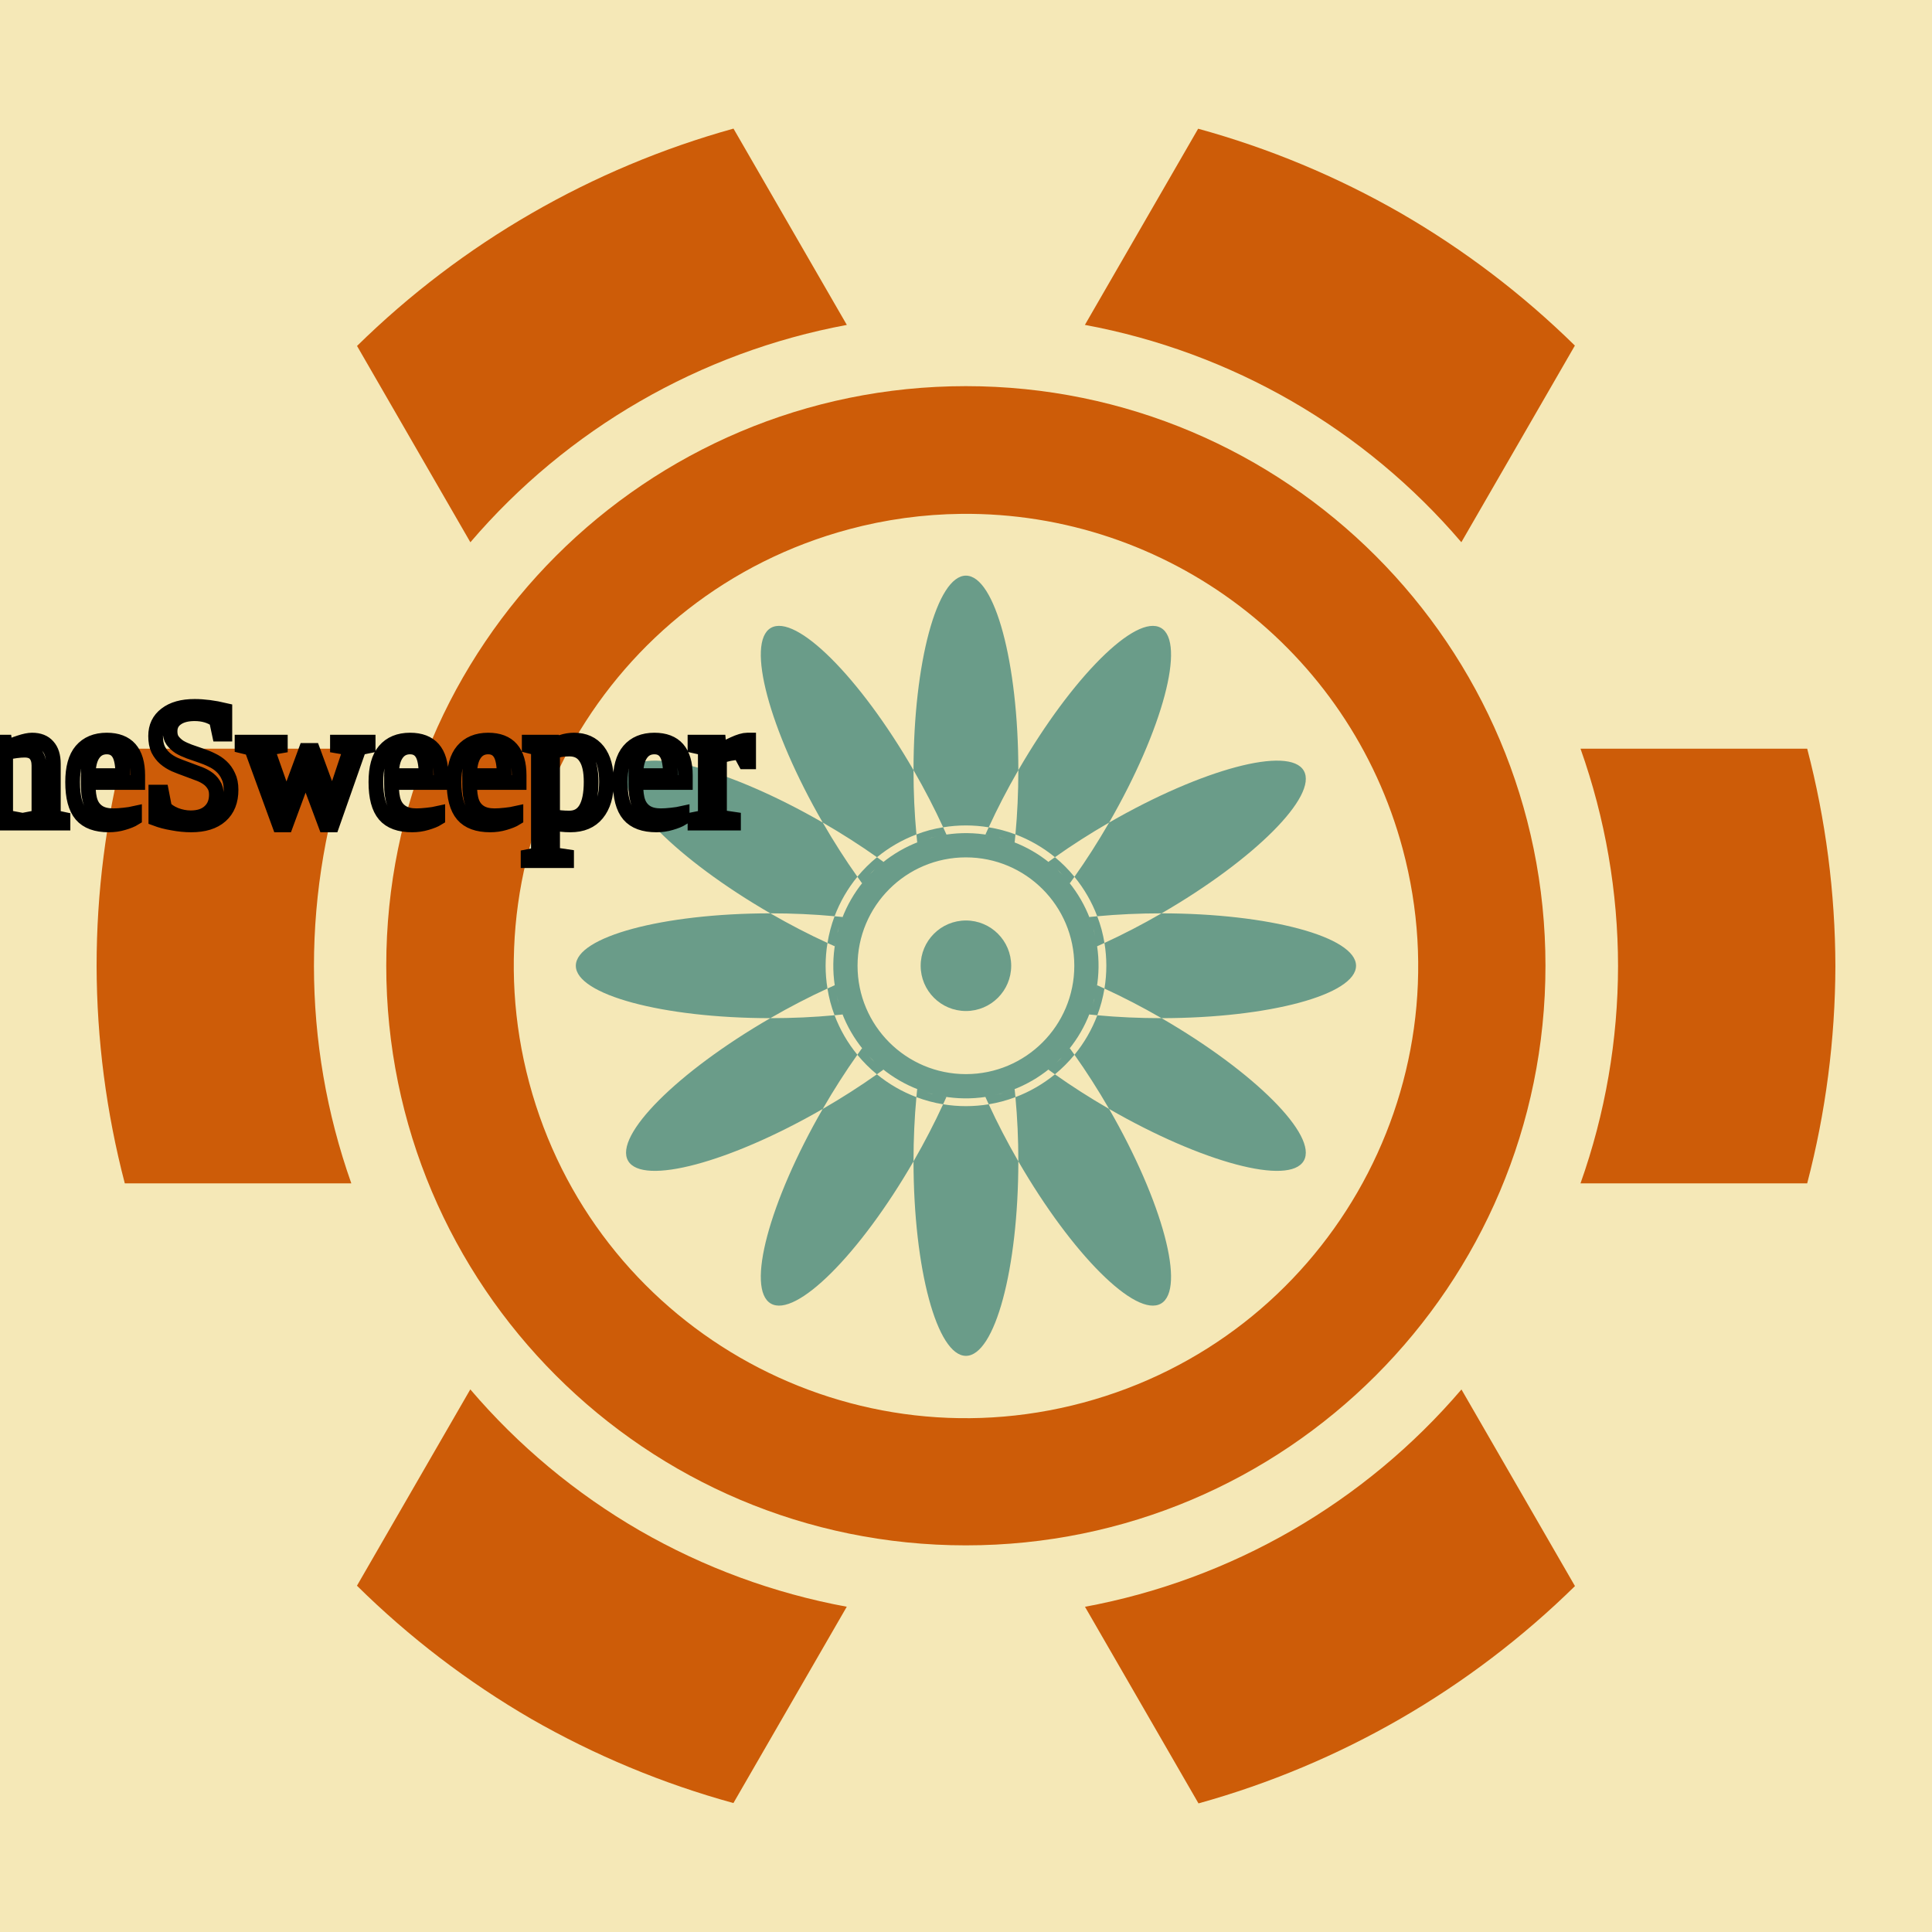
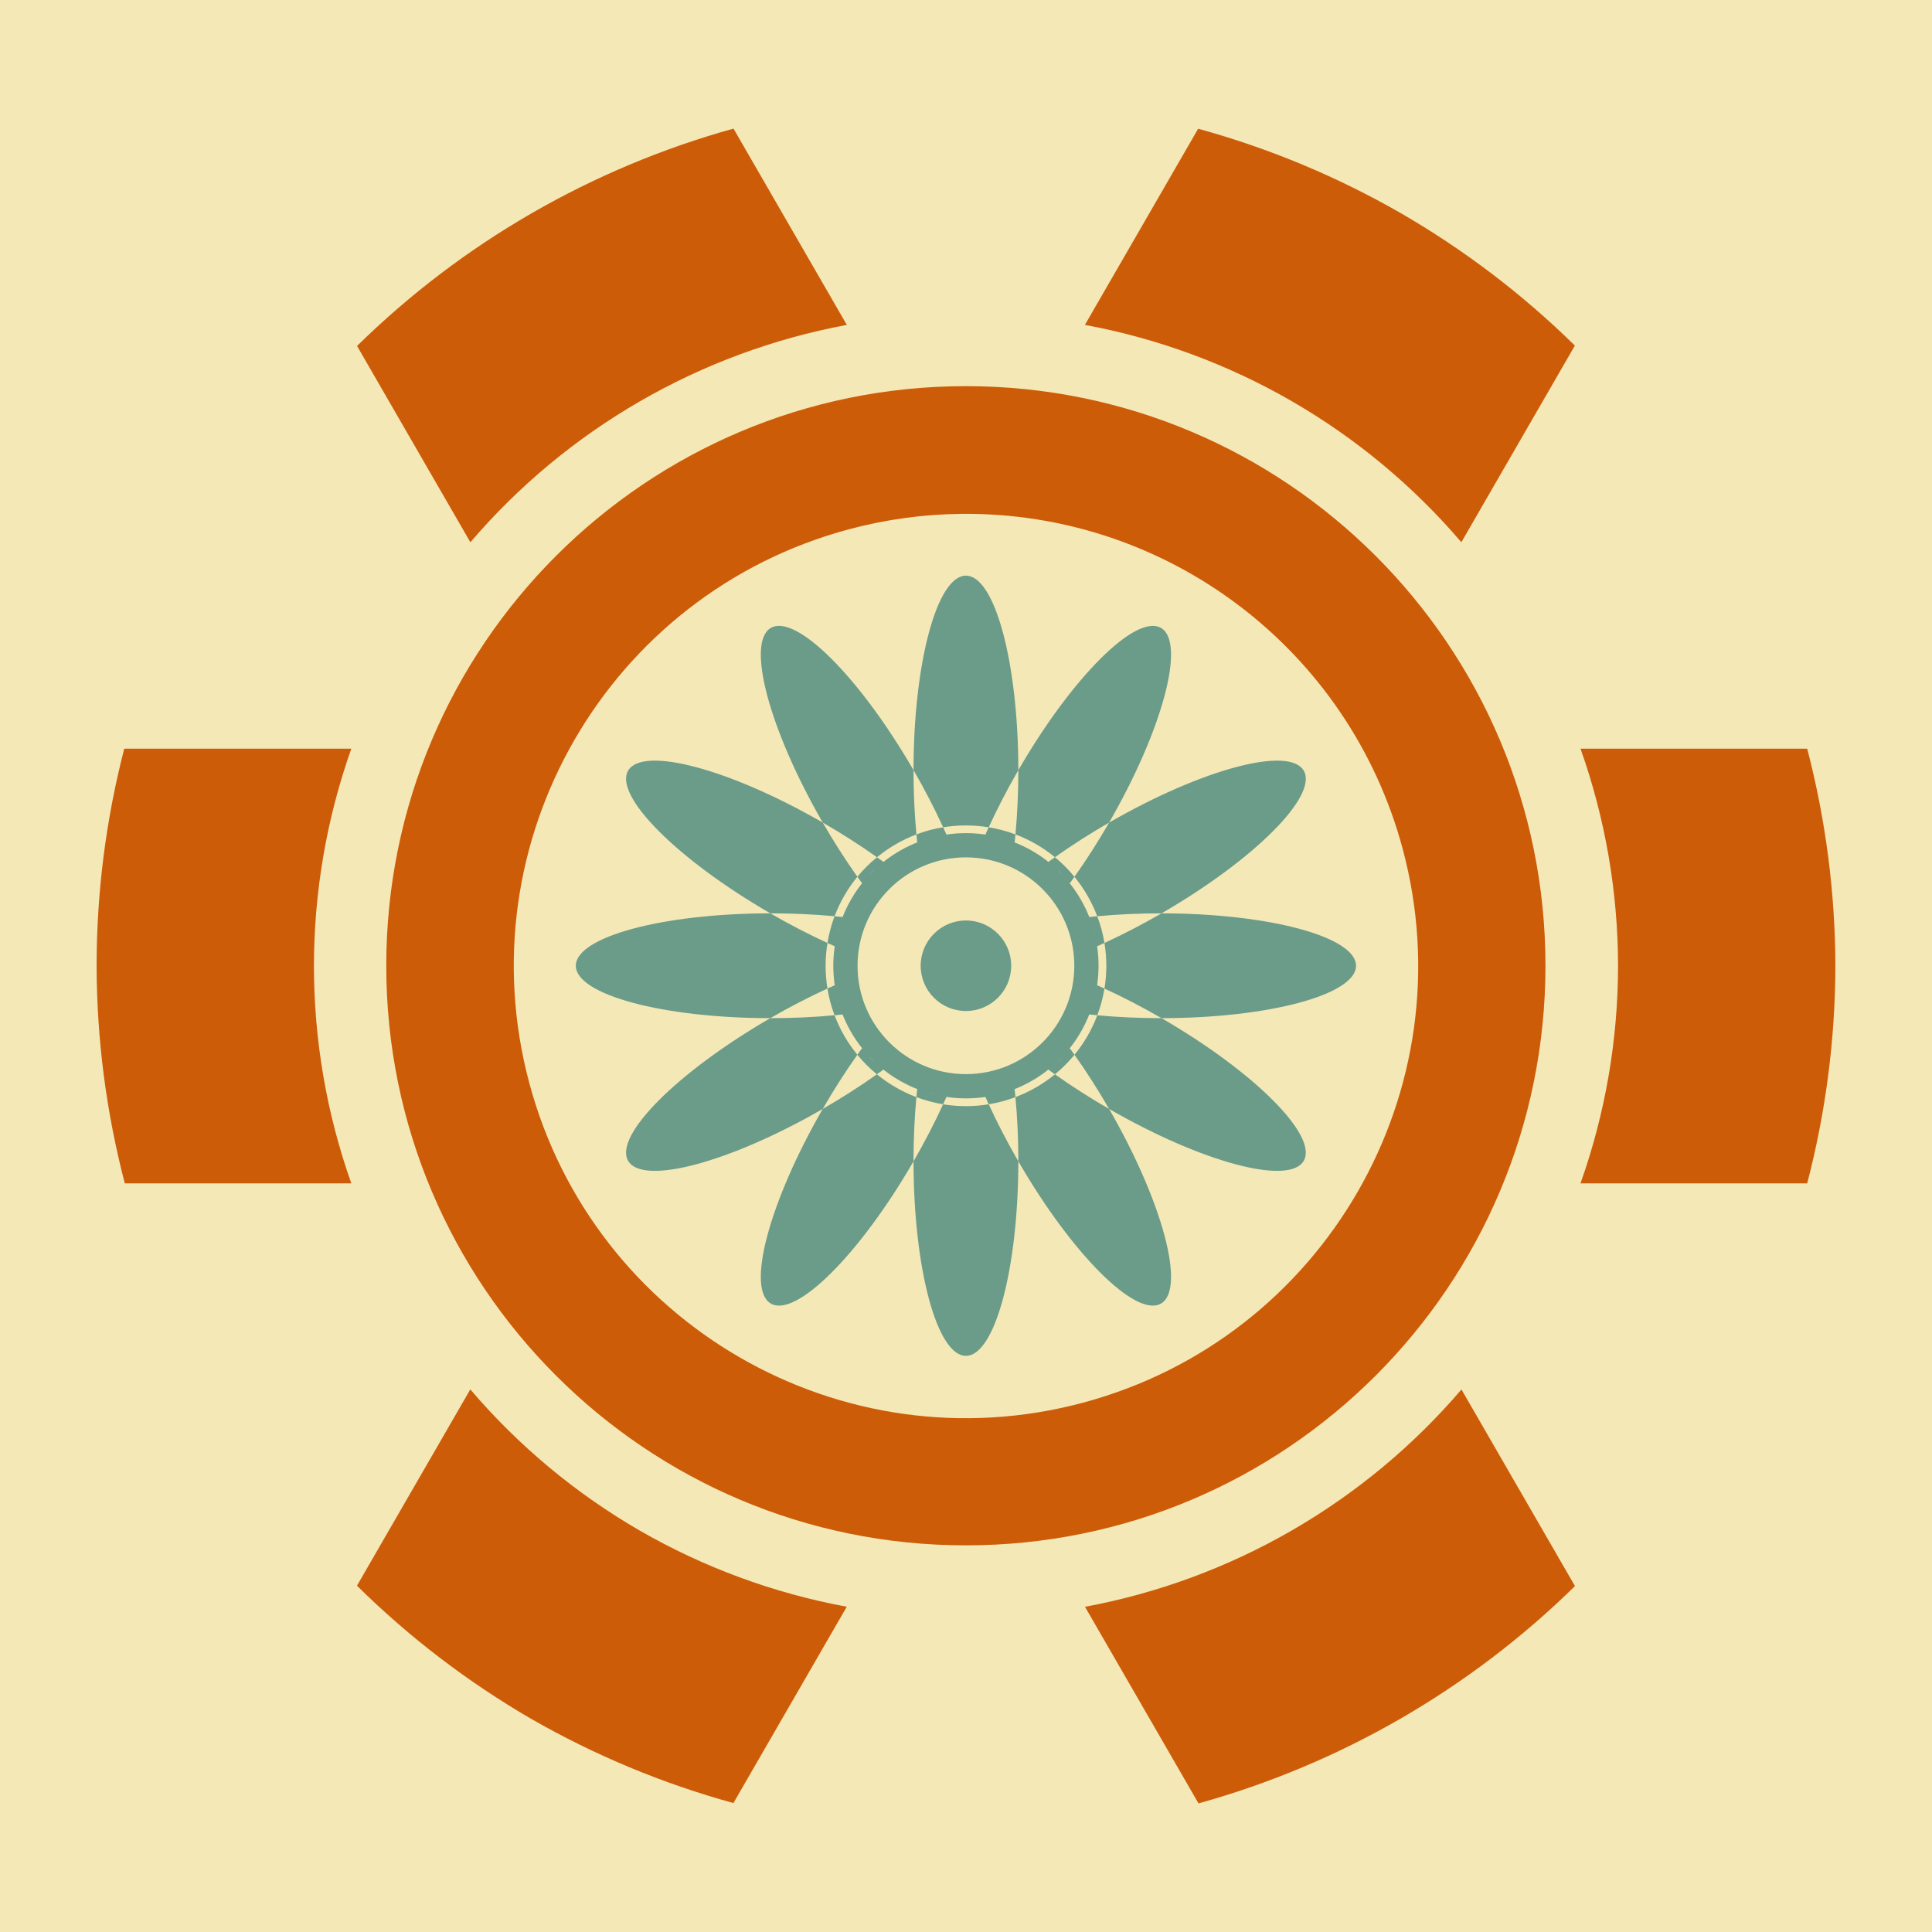
<svg xmlns="http://www.w3.org/2000/svg" width="500" height="500" viewBox="0 0 132.292 132.292" version="1.1" id="svg5" xml:space="preserve">
  <defs id="defs2">
    <rect x="32.156" y="193.754" width="435.546" height="112.5" id="rect12016" />
  </defs>
  <g id="layer1">
    <rect style="fill:#f5e8b7;fill-opacity:1;stroke:none;stroke-width:0.265;stroke-opacity:1" id="rect5685" width="132.292" height="132.292" x="0" y="0" />
    <path d="M 0,0" id="path2839" class="UnoptimicedTransforms" style="fill:#ffffff;fill-opacity:1" transform="translate(45.41041,13.84004)" />
    <g id="g5857" transform="translate(140.8465,31.13183)">
      <g id="g5847">
        <path id="path2813-7" style="fill:#cd5c08;fill-opacity:1;stroke-width:0.265" class="UnoptimicedTransforms" d="M 48.467,2.452 A 66.146,66.146 0 0 0 19.825,18.988 l 8.623,14.937 A 49.609,49.609 0 0 1 57.09,17.388 Z M 103.852,98.381 A 49.609,49.609 0 0 1 75.209,114.916 l 8.636,14.958 a 66.146,66.146 0 0 0 28.643,-16.534 z" transform="matrix(0.9,0,0,0.9,-134.2414,-24.53259)" />
        <path id="path2813-5" style="fill:#cd5c08;fill-opacity:1;stroke-width:0.265" class="UnoptimicedTransforms" d="M 2.146,49.609 A 66.146,66.146 0 0 0 0,66.146 66.146,66.146 0 0 0 2.146,82.682 H 19.393 A 49.609,49.609 0 0 1 16.536,66.146 49.609,49.609 0 0 1 19.393,49.609 Z m 110.766,0 a 49.609,49.609 0 0 1 2.843,16.536 49.609,49.609 0 0 1 -2.843,16.536 h 17.276 a 66.146,66.146 0 0 0 2.104,-16.536 66.146,66.146 0 0 0 -2.146,-16.536 z" transform="matrix(-0.9,0,0,-0.9,-15.16945,94.54622)" />
        <path id="path2813-5-6" style="fill:#cd5c08;fill-opacity:1;stroke-width:0.265" class="UnoptimicedTransforms" d="M 2.146,49.609 A 66.146,66.146 0 0 0 0,66.146 66.146,66.146 0 0 0 2.146,82.682 H 19.393 A 49.609,49.609 0 0 1 16.536,66.146 49.609,49.609 0 0 1 19.393,49.609 Z m 110.766,0 a 49.609,49.609 0 0 1 2.843,16.536 49.609,49.609 0 0 1 -2.843,16.536 h 17.276 a 66.146,66.146 0 0 0 2.104,-16.536 66.146,66.146 0 0 0 -2.146,-16.536 z" transform="matrix(0.45,-0.7794229,0.7794229,0.45,-156.036,56.79676)" />
        <path id="path2816-3-5" style="fill:#cd5c08;fill-opacity:1;stroke-width:0.397" class="UnoptimicedTransforms" d="M 66.146,41.341 A 24.805,24.805 0 0 0 41.341,66.146 24.805,24.805 0 0 0 66.146,90.951 24.805,24.805 0 0 0 90.951,66.146 24.805,24.805 0 0 0 66.146,41.341 Z m -0.197,5.466 A 19.349,19.349 75 0 1 84.841,61.147 19.349,19.349 75 0 1 71.16,84.845 19.349,19.349 75 0 1 47.462,71.163 19.349,19.349 75 0 1 61.144,47.466 19.349,19.349 75 0 1 65.949,46.807 Z" transform="matrix(1.6,0,0,1.6,-180.5435,-70.83641)" />
      </g>
      <g id="layer1-2" transform="matrix(0.4206646,0,0,0.4206611,-102.5364,7.17195)" style="fill:#6a9c89;fill-opacity:1;stroke:none;stroke-opacity:1">
        <path id="path2816-3" style="fill:#6a9c89;fill-opacity:1;stroke:none;stroke-width:0.397;stroke-opacity:1" class="UnoptimicedTransforms" d="m 83.983,-0.422 a 9.26,34.451 15 0 0 -17.837,30.794 34.451,9.26 75 0 1 0.024,0.087 34.451,9.26 75 0 1 2.422,11.019 24.805,24.805 1.1850706e-8 0 1 7.771,2.086 9.26,34.451 45 0 1 7.606,-8.336 9.26,34.451 45 0 1 0.064,-0.063 9.26,34.451 15 0 0 -0.05,-35.587 z m 0.05,35.587 a 9.26,34.451 15 0 1 -0.023,0.087 9.26,34.451 15 0 1 -3.408,10.745 24.805,24.805 1.1850706e-8 0 1 5.696,5.696 9.26,34.451 75 0 1 10.742,-3.411 9.26,34.451 75 0 1 0.087,-0.022 9.26,34.451 45 0 0 17.75,-30.844 9.26,34.451 45 0 0 -30.844,17.75 z m 13.094,13.094 a 9.26,34.451 45 0 1 -0.063,0.064 9.26,34.451 45 0 1 -8.334,7.61 24.805,24.805 1.1850706e-8 0 1 2.086,7.771 34.451,9.26 15 0 1 11.018,2.419 34.451,9.26 15 0 1 0.087,0.024 9.26,34.451 75 0 0 30.794,-17.836 9.26,34.451 75 0 0 -35.586,-0.05 z m 4.793,17.887 a 9.26,34.451 75 0 1 -0.087,0.024 9.26,34.451 75 0 1 -11.005,2.42 24.805,24.805 1.1850706e-8 0 1 -2.086,7.784 34.451,9.26 45 0 1 8.322,7.595 34.451,9.26 45 0 1 0.063,0.064 34.451,9.26 15 0 0 35.587,-0.05 34.451,9.26 15 0 0 -30.794,-17.837 z m -4.793,17.887 a 34.451,9.26 15 0 1 -0.087,-0.023 34.451,9.26 15 0 1 -10.741,-3.407 24.805,24.805 1.1850706e-8 0 1 -5.699,5.698 34.451,9.26 75 0 1 3.409,10.739 34.451,9.26 75 0 1 0.023,0.087 34.451,9.26 45 0 0 30.844,17.75 A 34.451,9.26 45 0 0 97.127,84.033 Z M 84.033,97.127 a 34.451,9.26 45 0 1 -0.064,-0.063 34.451,9.26 45 0 1 -7.598,-8.321 24.805,24.805 1.1850706e-8 0 1 -7.784,2.085 9.26,34.451 15 0 1 -2.417,11.005 9.26,34.451 15 0 1 -0.024,0.087 34.451,9.26 75 0 0 17.837,30.793 34.451,9.26 75 0 0 0.05,-35.586 z M 66.146,101.92 a 34.451,9.26 75 0 1 -0.024,-0.087 34.451,9.26 75 0 1 -2.42,-11.005 24.805,24.805 1.1850706e-8 0 1 -7.784,-2.086 9.26,34.451 45 0 1 -7.595,8.322 9.26,34.451 45 0 1 -0.064,0.063 9.26,34.451 15 0 0 0.05,35.587 9.26,34.451 15 0 0 17.837,-30.794 z M 48.259,97.127 a 9.26,34.451 15 0 1 0.023,-0.087 9.26,34.451 15 0 1 3.406,-10.741 24.805,24.805 1.1850706e-8 0 1 -5.698,-5.699 9.26,34.451 75 0 1 -10.739,3.41 9.26,34.451 75 0 1 -0.087,0.022 A 9.26,34.451 45 0 0 17.415,114.877 9.26,34.451 45 0 0 48.259,97.127 Z M 35.165,84.033 a 9.26,34.451 45 0 1 0.063,-0.064 9.26,34.451 45 0 1 8.321,-7.599 24.805,24.805 1.1850706e-8 0 1 -2.085,-7.783 34.451,9.26 15 0 1 -11.005,-2.417 34.451,9.26 15 0 1 -0.087,-0.024 9.26,34.451 75 0 0 -30.794,17.836 9.26,34.451 75 0 0 35.587,0.051 z M 30.372,66.146 a 9.26,34.451 75 0 1 0.087,-0.024 9.26,34.451 75 0 1 11.018,-2.422 24.805,24.805 1.1850706e-8 0 1 2.087,-7.771 34.451,9.26 45 0 1 -8.336,-7.606 34.451,9.26 45 0 1 -0.063,-0.064 34.451,9.26 15 0 0 -35.587,0.05 34.451,9.26 15 0 0 30.794,17.837 z m 4.793,-17.887 a 34.451,9.26 15 0 1 0.087,0.023 34.451,9.26 15 0 1 10.744,3.408 24.805,24.805 1.1850706e-8 0 1 5.697,-5.695 34.451,9.26 75 0 1 -3.411,-10.743 34.451,9.26 75 0 1 -0.022,-0.087 34.451,9.26 45 0 0 -30.844,-17.75 34.451,9.26 45 0 0 17.75,30.844 z m 13.094,-13.094 a 34.451,9.26 45 0 1 0.064,0.063 34.451,9.26 45 0 1 7.609,8.334 24.805,24.805 1.1850706e-8 0 1 7.771,-2.086 9.26,34.451 15 0 1 2.419,-11.018 9.26,34.451 15 0 1 0.024,-0.087 A 34.451,9.26 75 0 0 48.309,-0.422 34.451,9.26 75 0 0 48.259,35.165 Z m 15.444,6.312 a 9.26,34.451 15 0 0 -0.229,1.384 23.427,23.427 90 0 1 0.287,-0.025 23.427,23.427 60 0 0 -7.159,1.918 23.427,23.427 30 0 1 0.222,-0.105 34.451,9.26 45 0 0 -0.892,-1.086 24.805,24.805 1.1850706e-8 0 0 -4.24,2.432 34.451,9.26 75 0 0 0.497,1.321 23.427,23.427 60 0 1 0.235,-0.164 23.427,23.427 30 0 0 -5.264,5.273 23.427,23.427 90 0 1 0.163,-0.235 34.451,9.26 15 0 0 -1.329,-0.499 24.805,24.805 1.1850706e-8 0 0 -2.432,4.24 34.451,9.26 45 0 0 1.081,0.888 23.427,23.427 30 0 1 0.285,-0.609 23.427,23.427 90 0 0 -2.065,7.298 23.427,23.427 60 0 1 0.003,-0.037 9.26,34.451 75 0 0 -1.39,0.23 24.805,24.805 1.1850706e-8 0 0 -0.135,2.446 24.805,24.805 1.1850706e-8 0 0 0.122,2.441 34.451,9.26 15 0 0 1.397,0.231 23.427,23.427 90 0 1 -0.025,-0.282 23.427,23.427 60 0 0 1.917,7.151 23.427,23.427 30 0 1 -0.105,-0.219 9.26,34.451 45 0 0 -1.1,0.903 24.805,24.805 1.1850706e-8 0 0 2.442,4.23 9.26,34.451 75 0 0 1.325,-0.498 23.427,23.427 60 0 1 -0.168,-0.241 23.427,23.427 30 0 0 5.27,5.264 23.427,23.427 90 0 1 -0.228,-0.158 9.26,34.451 15 0 0 -0.501,1.331 24.805,24.805 1.1850706e-8 0 0 4.231,2.443 9.26,34.451 45 0 0 0.898,-1.095 23.427,23.427 30 0 1 -0.598,-0.279 23.427,23.427 90 0 0 7.285,2.058 23.427,23.427 60 0 1 -0.034,-0.003 34.451,9.26 75 0 0 0.232,1.404 24.805,24.805 1.1850706e-8 0 0 2.444,0.122 24.805,24.805 1.1850706e-8 0 0 2.441,-0.122 9.26,34.451 15 0 0 0.231,-1.397 23.427,23.427 90 0 1 -0.291,0.025 23.427,23.427 60 0 0 7.151,-1.914 23.427,23.427 30 0 1 -0.21,0.1 34.451,9.26 45 0 0 0.903,1.1 24.805,24.805 1.1850706e-8 0 0 4.23,-2.442 34.451,9.26 75 0 0 -0.499,-1.325 23.427,23.427 60 0 1 -0.235,0.164 23.427,23.427 30 0 0 5.266,-5.276 23.427,23.427 90 0 1 -0.165,0.238 34.451,9.26 15 0 0 1.332,0.501 24.805,24.805 1.1850706e-8 0 0 2.443,-4.23 34.451,9.26 45 0 0 -1.095,-0.898 23.427,23.427 30 0 1 -0.285,0.609 23.427,23.427 90 0 0 2.065,-7.298 23.427,23.427 60 0 1 -0.003,0.037 9.26,34.451 75 0 0 1.404,-0.232 24.805,24.805 1.1850706e-8 0 0 0.122,-2.444 24.805,24.805 1.1850706e-8 0 0 -0.135,-2.443 34.451,9.26 15 0 0 -1.384,-0.229 23.427,23.427 90 0 1 0.025,0.282 23.427,23.427 60 0 0 -1.917,-7.151 23.427,23.427 30 0 1 0.105,0.219 9.26,34.451 45 0 0 1.086,-0.892 24.805,24.805 1.1850706e-8 0 0 -2.432,-4.24 9.26,34.451 75 0 0 -1.322,0.497 23.427,23.427 60 0 1 0.164,0.235 23.427,23.427 30 0 0 -5.271,-5.263 23.427,23.427 90 0 1 0.233,0.162 9.26,34.451 15 0 0 0.499,-1.328 24.805,24.805 1.1850706e-8 0 0 -4.239,-2.433 9.26,34.451 45 0 0 -0.888,1.081 23.427,23.427 30 0 1 0.601,0.281 23.427,23.427 90 0 0 -7.288,-2.06 23.427,23.427 60 0 1 0.034,0.003 34.451,9.26 75 0 0 -0.23,-1.39 24.805,24.805 1.1850706e-8 0 0 -2.446,-0.136 24.805,24.805 1.1850706e-8 0 0 -2.443,0.135 z m 3.334,1.258 a 23.427,23.427 60 0 0 -1.437,-0.013 23.427,23.427 90 0 1 0.549,-0.016 23.427,23.427 90 0 1 0.887,0.029 z m 10.573,2.974 a 23.427,23.427 30 0 1 0.259,0.14 23.427,23.427 30 0 1 0.744,0.466 23.427,23.427 90 0 0 -1.003,-0.606 z m -6.509,1.944 A 19.146,19.146 0 0 1 84.639,71.101 19.146,19.146 0 0 1 61.19,84.639 19.146,19.146 0 0 1 47.652,61.19 19.146,19.146 0 0 1 71.101,47.652 Z M 55.102,45.487 a 23.427,23.427 30 0 0 -1.136,0.642 23.427,23.427 60 0 1 0.463,-0.285 23.427,23.427 60 0 1 0.673,-0.357 z m 31.06,8.478 a 23.427,23.427 60 0 1 0.286,0.463 23.427,23.427 60 0 1 0.355,0.669 23.427,23.427 30 0 0 -0.641,-1.132 z M 46.318,53.672 a 23.427,23.427 90 0 0 -0.615,1.019 23.427,23.427 30 0 1 0.145,-0.268 23.427,23.427 30 0 1 0.47,-0.751 z M 89.57,65.61 a 23.427,23.427 90 0 1 0.016,0.539 23.427,23.427 90 0 1 -0.028,0.865 23.427,23.427 60 0 0 0.012,-1.404 z M 42.734,65.277 a 23.427,23.427 60 0 0 -0.012,1.404 23.427,23.427 90 0 1 -0.016,-0.539 23.427,23.427 90 0 1 0.028,-0.865 z m 43.855,12.324 a 23.427,23.427 30 0 1 -0.144,0.268 23.427,23.427 30 0 1 -0.458,0.73 23.427,23.427 90 0 0 0.602,-0.998 z m -41.101,-0.409 a 23.427,23.427 30 0 0 0.647,1.142 23.427,23.427 60 0 1 -0.291,-0.471 23.427,23.427 60 0 1 -0.356,-0.671 z m 32.837,8.97 a 23.427,23.427 60 0 1 -0.463,0.285 23.427,23.427 60 0 1 -0.678,0.36 23.427,23.427 30 0 0 1.141,-0.645 z M 53.68,85.979 a 23.427,23.427 90 0 0 1.002,0.604 23.427,23.427 30 0 1 -0.259,-0.14 23.427,23.427 30 0 1 -0.743,-0.465 z m 13.013,3.591 a 23.427,23.427 90 0 1 -0.551,0.016 23.427,23.427 90 0 1 -0.89,-0.029 23.427,23.427 60 0 0 1.441,0.013 z" transform="matrix(0.890013,-0.2384783,0.2384783,0.890013,-8.485363,23.04957)" />
        <circle style="fill:#6a9c89;fill-opacity:1;stroke:none;stroke-width:0.265;stroke-opacity:1" id="path3870" cx="66.16" cy="66.146" r="7.367" />
      </g>
    </g>
-     <text xml:space="preserve" transform="matrix(1.004755,0,0,1.004755,-52.59674,-149.2855)" id="text12014" style="white-space:pre;shape-inside:url(#rect12016);fill:#000000;fill-opacity:0;stroke:#000000;stroke-width:1.002;stroke-dasharray:none;stroke-opacity:1">
-       <tspan x="32.156" y="204.672" id="tspan17656">MsineSweeper</tspan>
-     </text>
  </g>
</svg>
